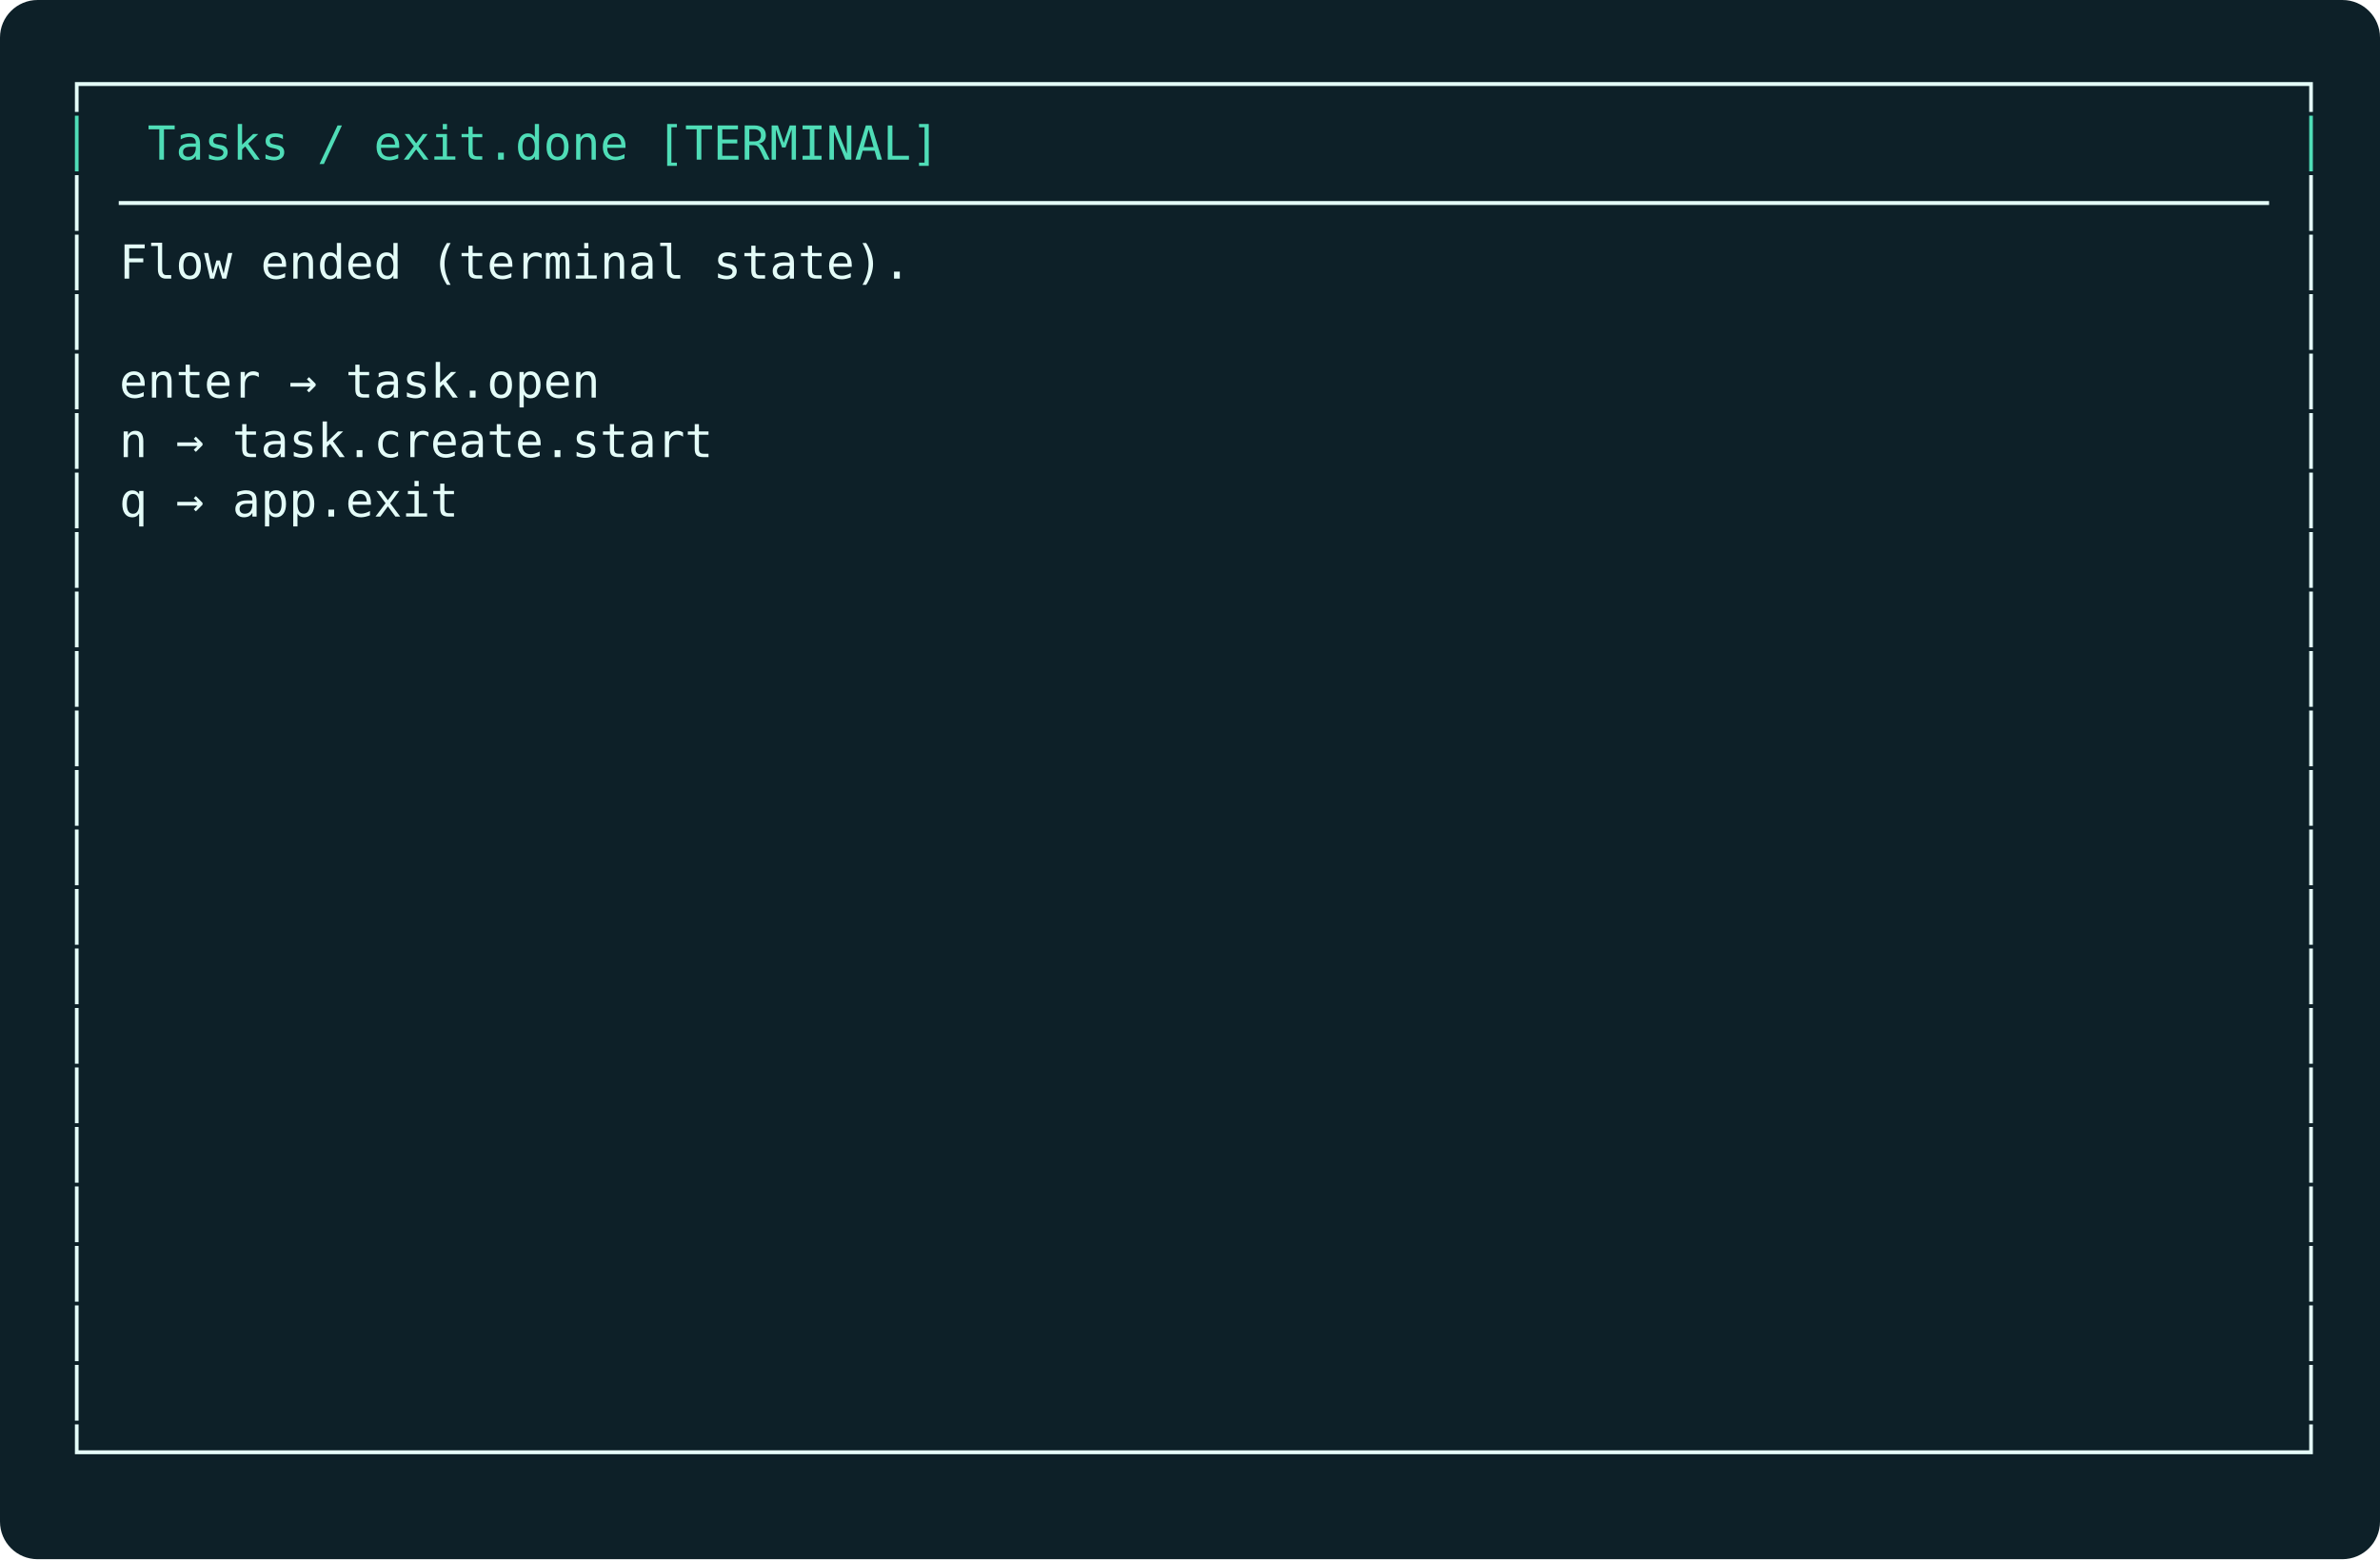
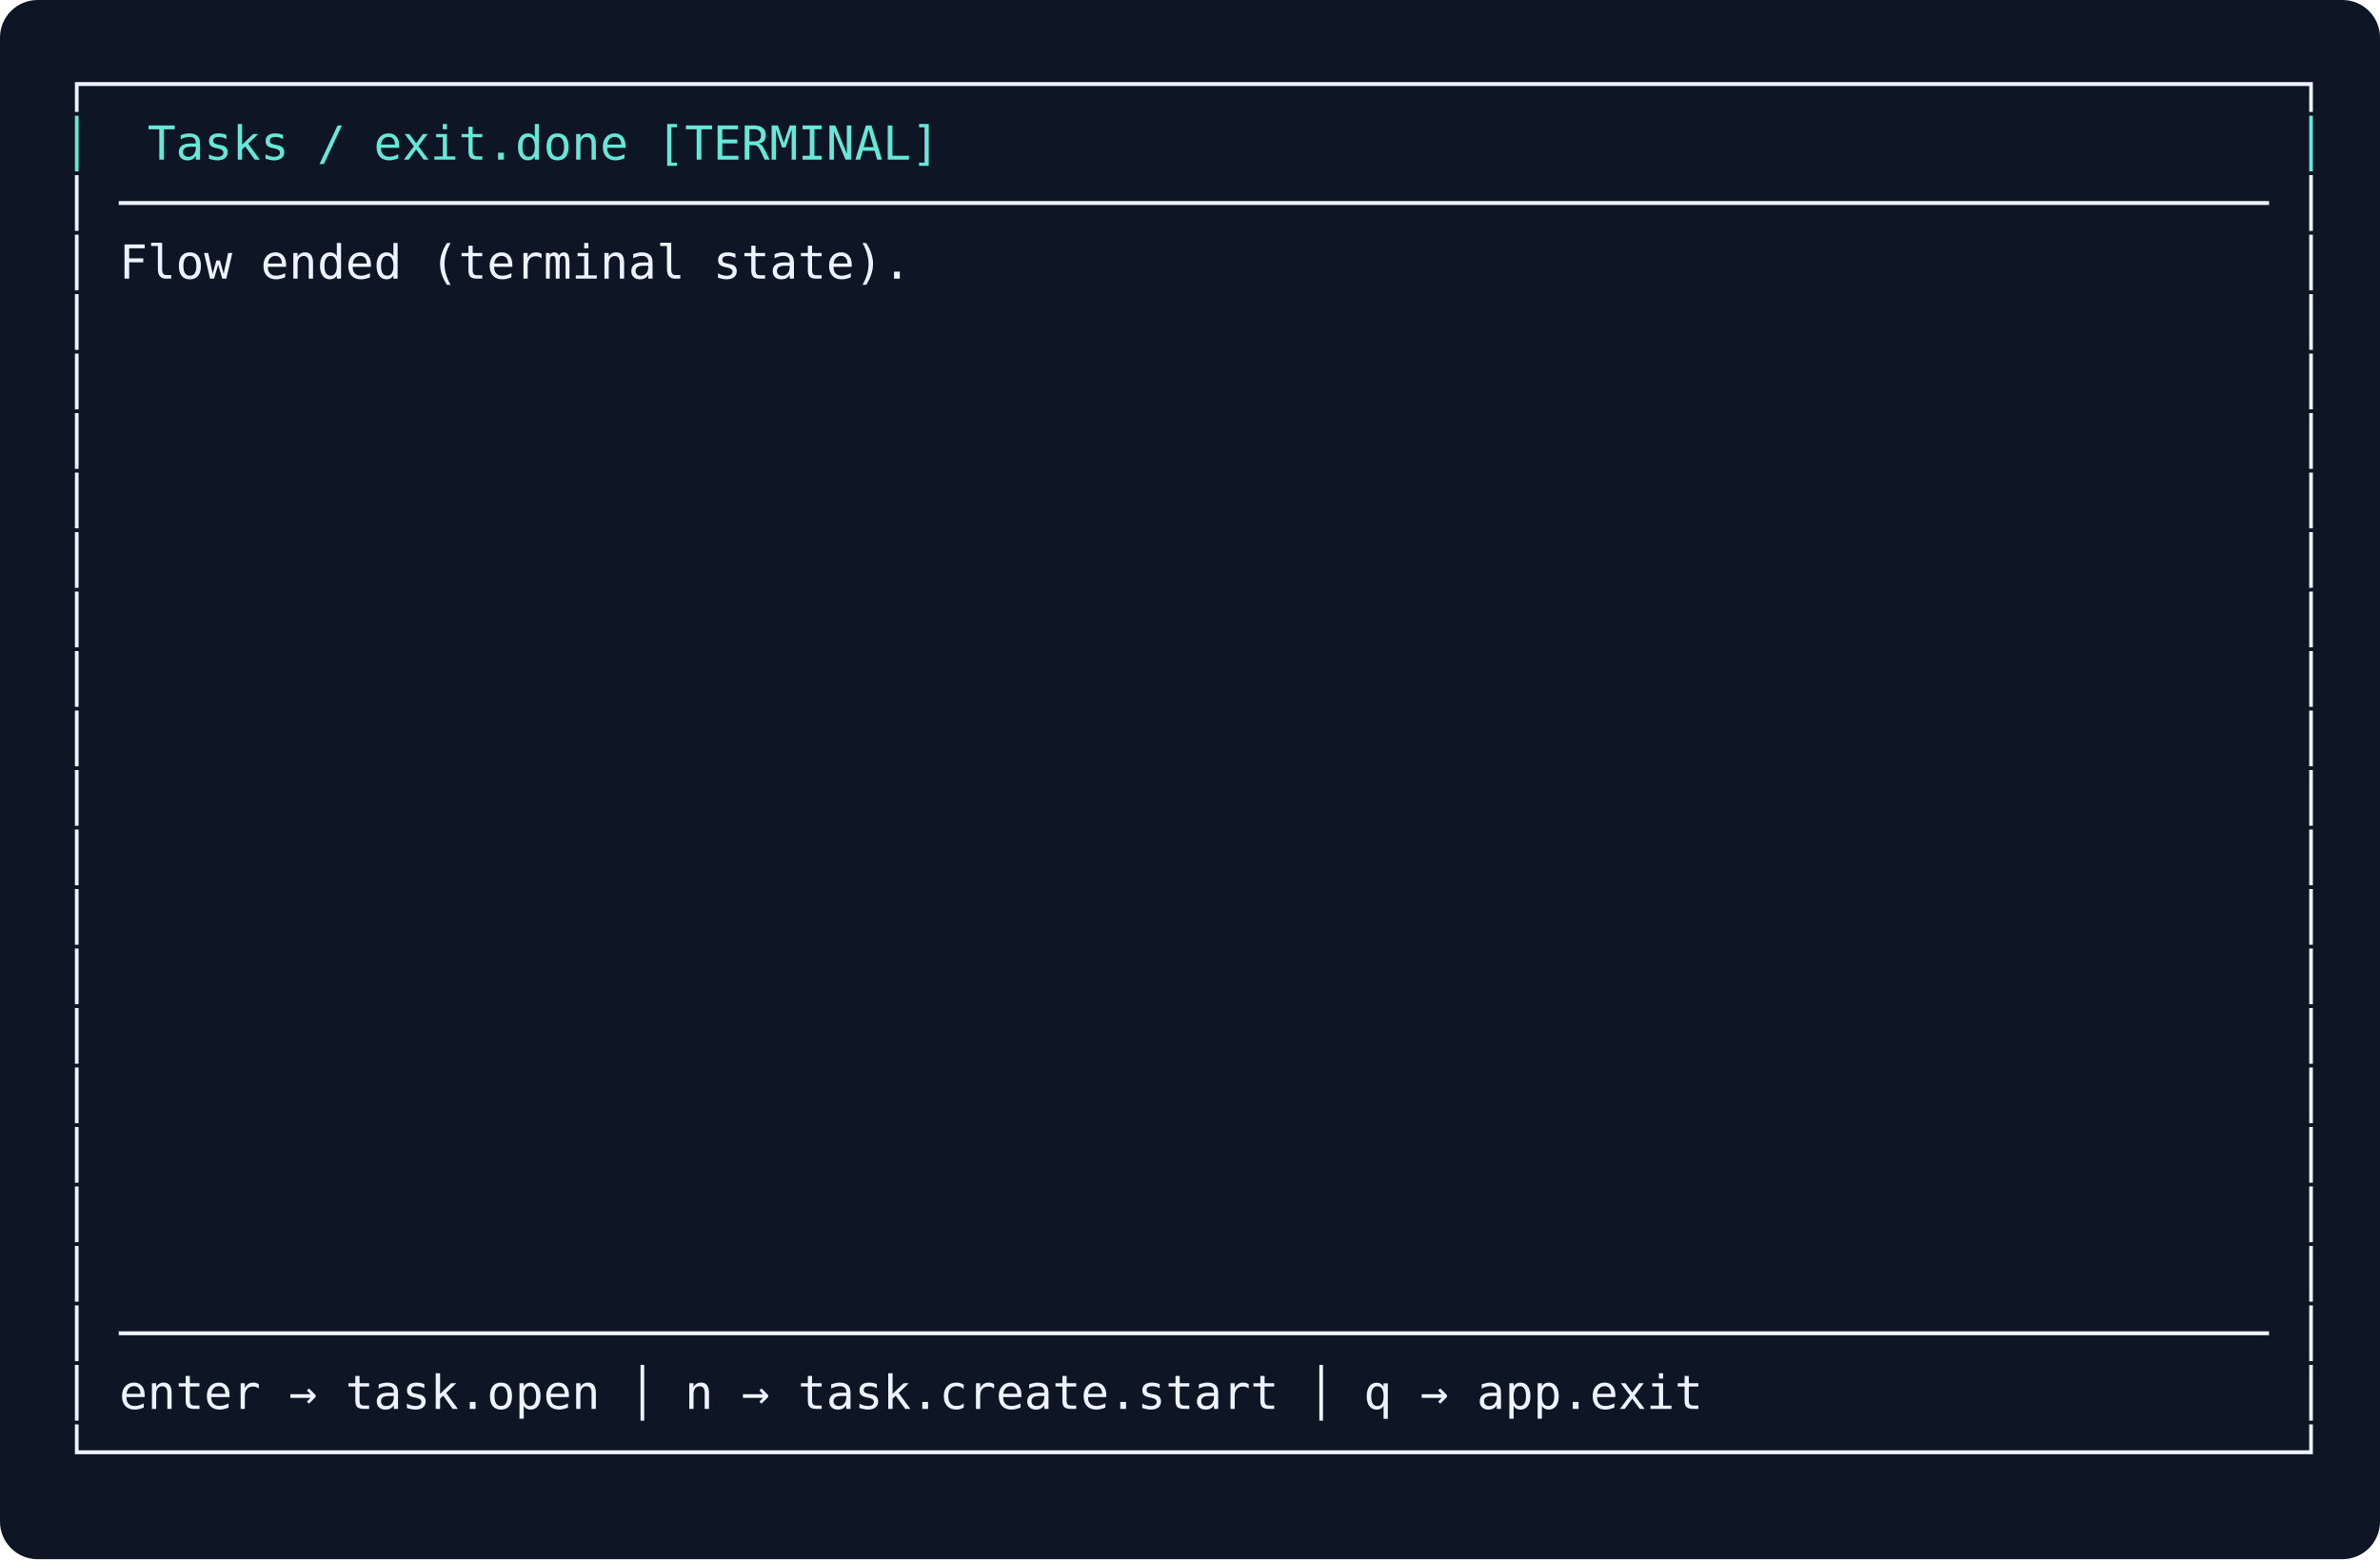
<svg xmlns="http://www.w3.org/2000/svg" role="img" aria-label="exit.done sample terminal mockup" viewBox="0 0 760 498" width="760" height="498">
-   <rect width="100%" height="100%" rx="12" fill="#0d2028" />
+   <rect width="100%" height="100%" rx="12" fill="#0e1626" />
  <g font-family="DejaVu Sans Mono,monospace" font-size="15">
-     <text x="20" y="32" xml:space="preserve" fill="#e4fcf8">┌──────────────────────────────────────────────────────────────────────────────┐</text>
-     <text x="20" y="51" xml:space="preserve" fill="#4fddb7">│  Tasks / exit.done [TERMINAL]                                                │</text>
-     <text x="20" y="70" xml:space="preserve" fill="#e4fcf8">│ ──────────────────────────────────────────────────────────────────────────── │</text>
-     <text x="20" y="89" xml:space="preserve" fill="#e4fcf8">│ Flow ended (terminal state).                                                 │</text>
-     <text x="20" y="108" xml:space="preserve" fill="#e4fcf8">│                                                                              │</text>
-     <text x="20" y="127" xml:space="preserve" fill="#e4fcf8">│ enter → task.open                                                            │</text>
-     <text x="20" y="146" xml:space="preserve" fill="#e4fcf8">│ n → task.create.start                                                        │</text>
-     <text x="20" y="165" xml:space="preserve" fill="#e4fcf8">│ q → app.exit                                                                 │</text>
-     <text x="20" y="184" xml:space="preserve" fill="#e4fcf8">│                                                                              │</text>
-     <text x="20" y="203" xml:space="preserve" fill="#e4fcf8">│                                                                              │</text>
-     <text x="20" y="222" xml:space="preserve" fill="#e4fcf8">│                                                                              │</text>
-     <text x="20" y="241" xml:space="preserve" fill="#e4fcf8">│                                                                              │</text>
-     <text x="20" y="260" xml:space="preserve" fill="#e4fcf8">│                                                                              │</text>
-     <text x="20" y="279" xml:space="preserve" fill="#e4fcf8">│                                                                              │</text>
-     <text x="20" y="298" xml:space="preserve" fill="#e4fcf8">│                                                                              │</text>
-     <text x="20" y="317" xml:space="preserve" fill="#e4fcf8">│                                                                              │</text>
-     <text x="20" y="336" xml:space="preserve" fill="#e4fcf8">│                                                                              │</text>
-     <text x="20" y="355" xml:space="preserve" fill="#e4fcf8">│                                                                              │</text>
-     <text x="20" y="374" xml:space="preserve" fill="#e4fcf8">│                                                                              │</text>
-     <text x="20" y="393" xml:space="preserve" fill="#e4fcf8">│                                                                              │</text>
-     <text x="20" y="412" xml:space="preserve" fill="#e4fcf8">│                                                                              │</text>
-     <text x="20" y="431" xml:space="preserve" fill="#e4fcf8">│                                                                              │</text>
-     <text x="20" y="450" xml:space="preserve" fill="#e4fcf8">│                                                                              │</text>
-     <text x="20" y="469" xml:space="preserve" fill="#e4fcf8">└──────────────────────────────────────────────────────────────────────────────┘</text>
+     <text x="20" y="32" xml:space="preserve" fill="#eef4ff">┌──────────────────────────────────────────────────────────────────────────────┐</text>
+     <text x="20" y="51" xml:space="preserve" fill="#65e8d6">│  Tasks / exit.done [TERMINAL]                                                │</text>
+     <text x="20" y="70" xml:space="preserve" fill="#eef4ff">│ ──────────────────────────────────────────────────────────────────────────── │</text>
+     <text x="20" y="89" xml:space="preserve" fill="#eef4ff">│ Flow ended (terminal state).                                                 │</text>
+     <text x="20" y="108" xml:space="preserve" fill="#eef4ff">│                                                                              │</text>
+     <text x="20" y="127" xml:space="preserve" fill="#eef4ff">│                                                                              │</text>
+     <text x="20" y="146" xml:space="preserve" fill="#eef4ff">│                                                                              │</text>
+     <text x="20" y="165" xml:space="preserve" fill="#eef4ff">│                                                                              │</text>
+     <text x="20" y="184" xml:space="preserve" fill="#eef4ff">│                                                                              │</text>
+     <text x="20" y="203" xml:space="preserve" fill="#eef4ff">│                                                                              │</text>
+     <text x="20" y="222" xml:space="preserve" fill="#eef4ff">│                                                                              │</text>
+     <text x="20" y="241" xml:space="preserve" fill="#eef4ff">│                                                                              │</text>
+     <text x="20" y="260" xml:space="preserve" fill="#eef4ff">│                                                                              │</text>
+     <text x="20" y="279" xml:space="preserve" fill="#eef4ff">│                                                                              │</text>
+     <text x="20" y="298" xml:space="preserve" fill="#eef4ff">│                                                                              │</text>
+     <text x="20" y="317" xml:space="preserve" fill="#eef4ff">│                                                                              │</text>
+     <text x="20" y="336" xml:space="preserve" fill="#eef4ff">│                                                                              │</text>
+     <text x="20" y="355" xml:space="preserve" fill="#eef4ff">│                                                                              │</text>
+     <text x="20" y="374" xml:space="preserve" fill="#eef4ff">│                                                                              │</text>
+     <text x="20" y="393" xml:space="preserve" fill="#eef4ff">│                                                                              │</text>
+     <text x="20" y="412" xml:space="preserve" fill="#eef4ff">│                                                                              │</text>
+     <text x="20" y="431" xml:space="preserve" fill="#eef4ff">│ ──────────────────────────────────────────────────────────────────────────── │</text>
+     <text x="20" y="450" xml:space="preserve" fill="#eef4ff">│ enter → task.open │ n → task.create.start │ q → app.exit                     │</text>
+     <text x="20" y="469" xml:space="preserve" fill="#eef4ff">└──────────────────────────────────────────────────────────────────────────────┘</text>
  </g>
</svg>
